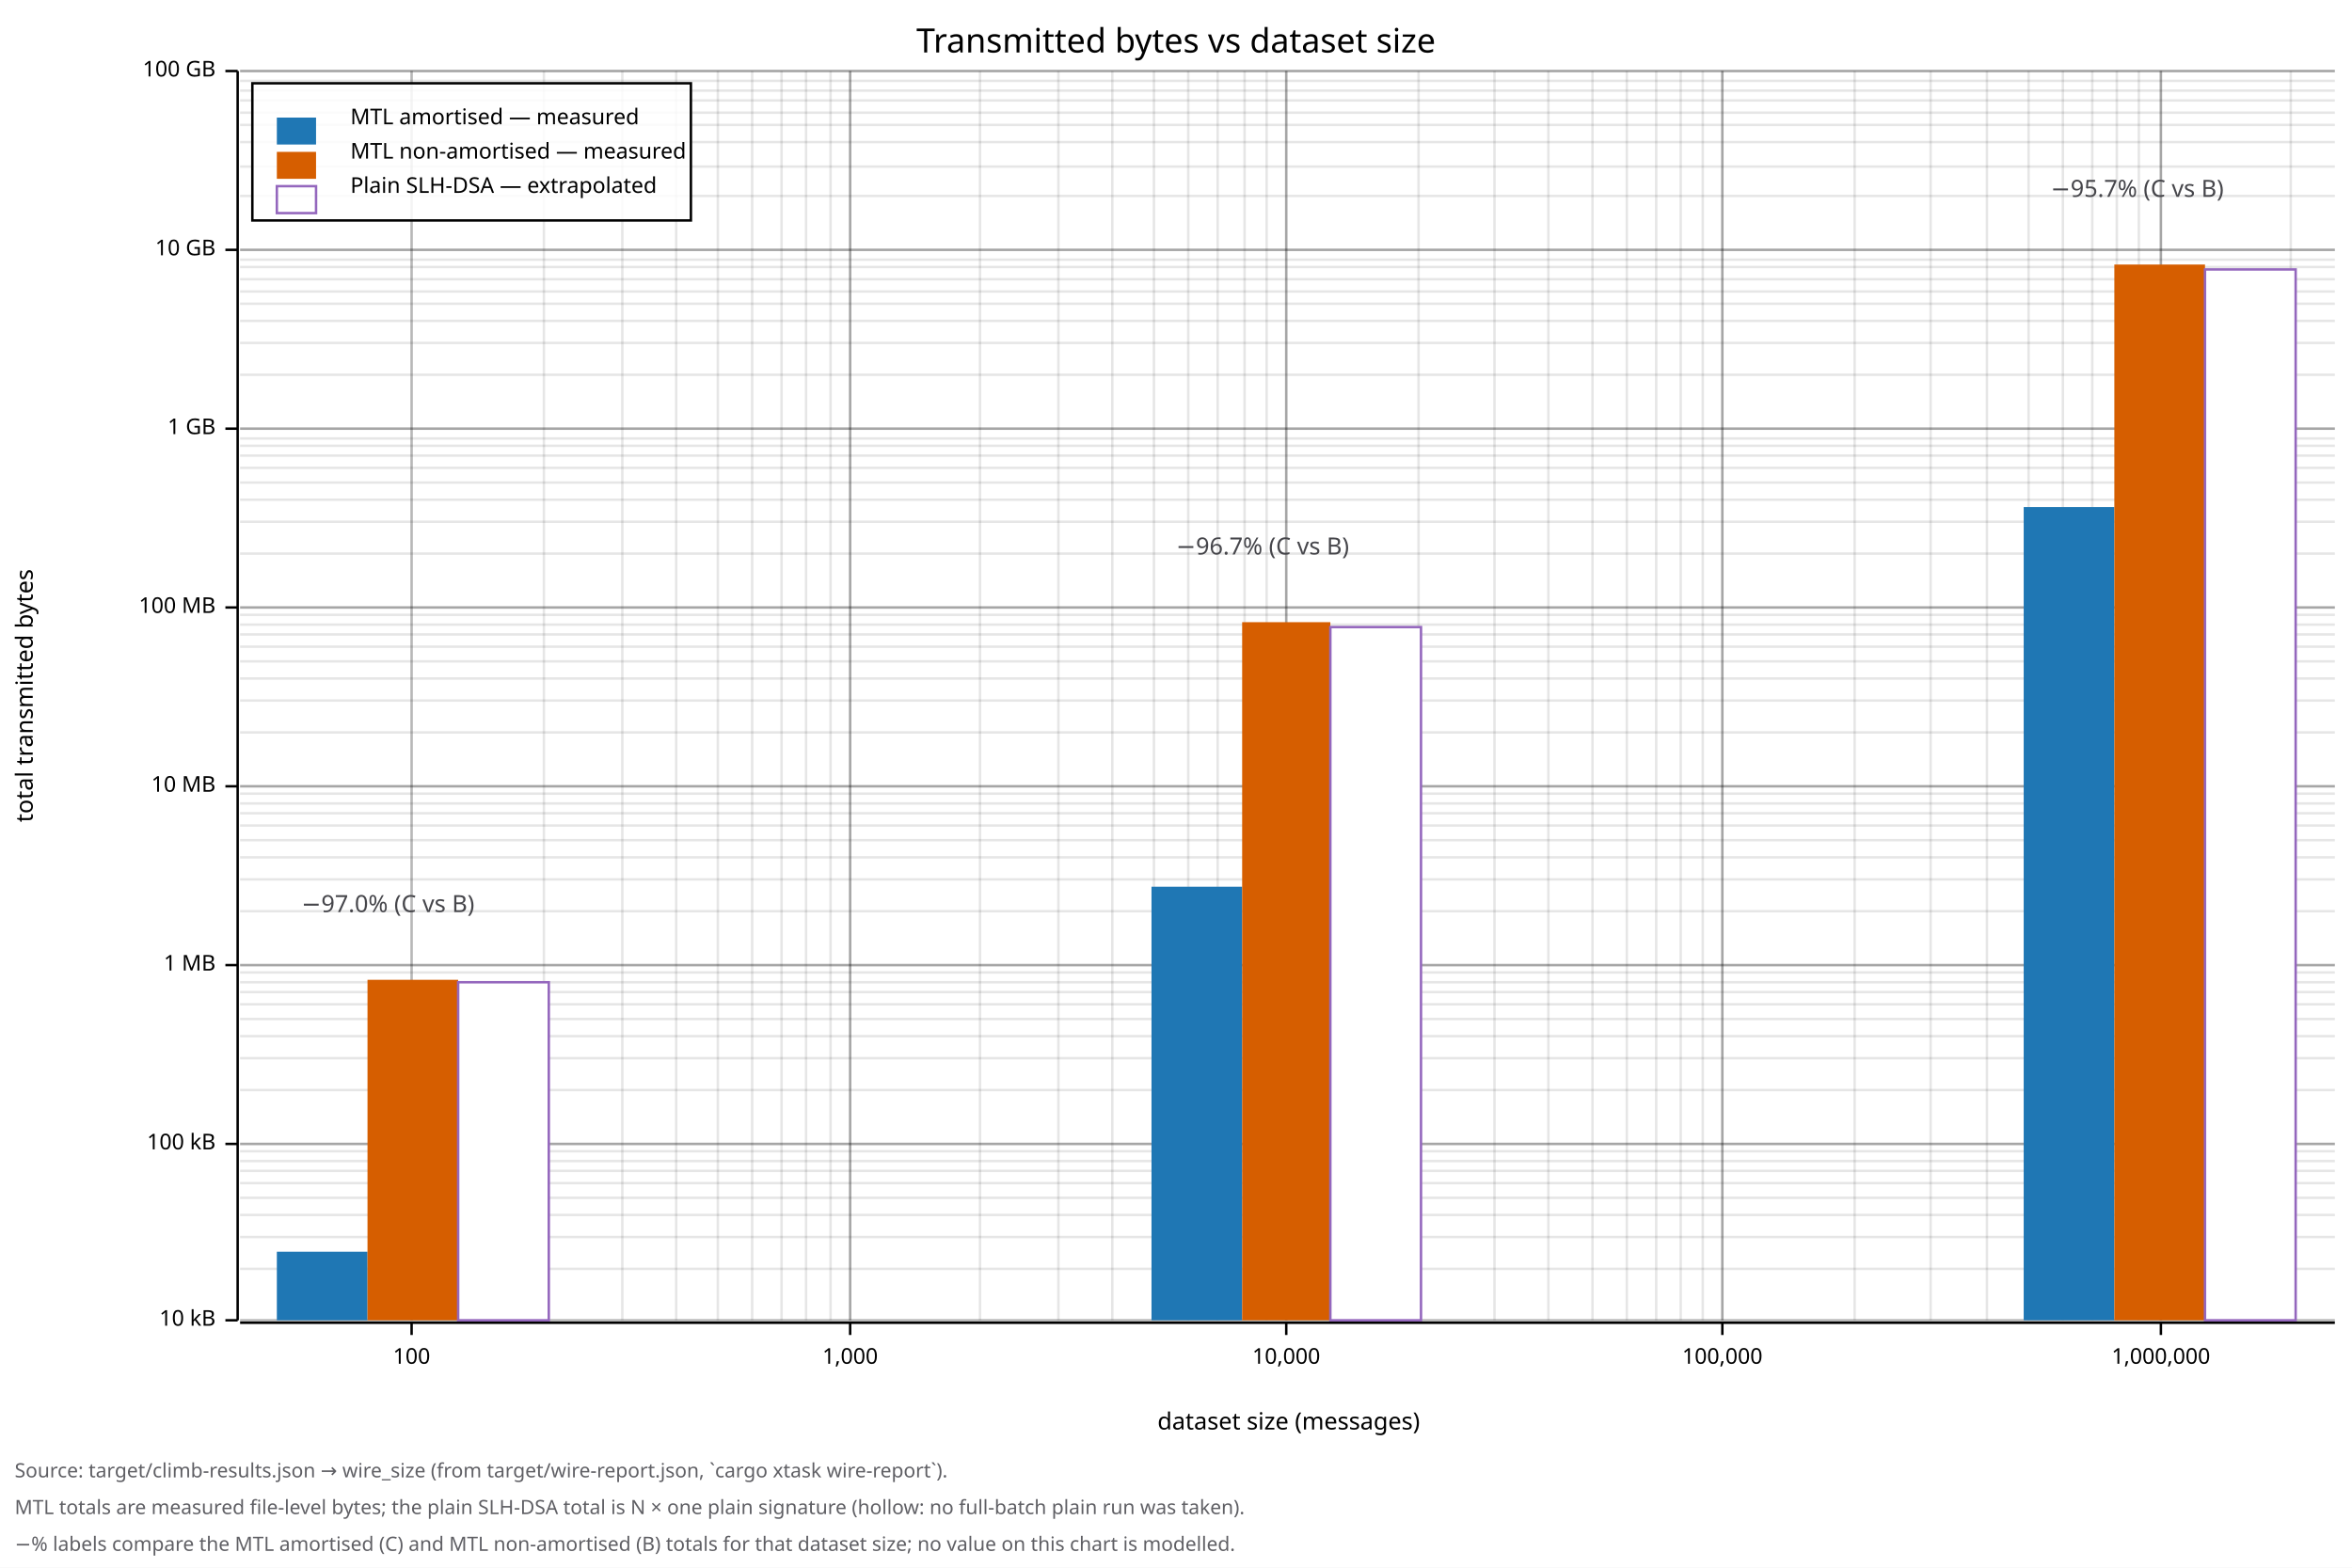
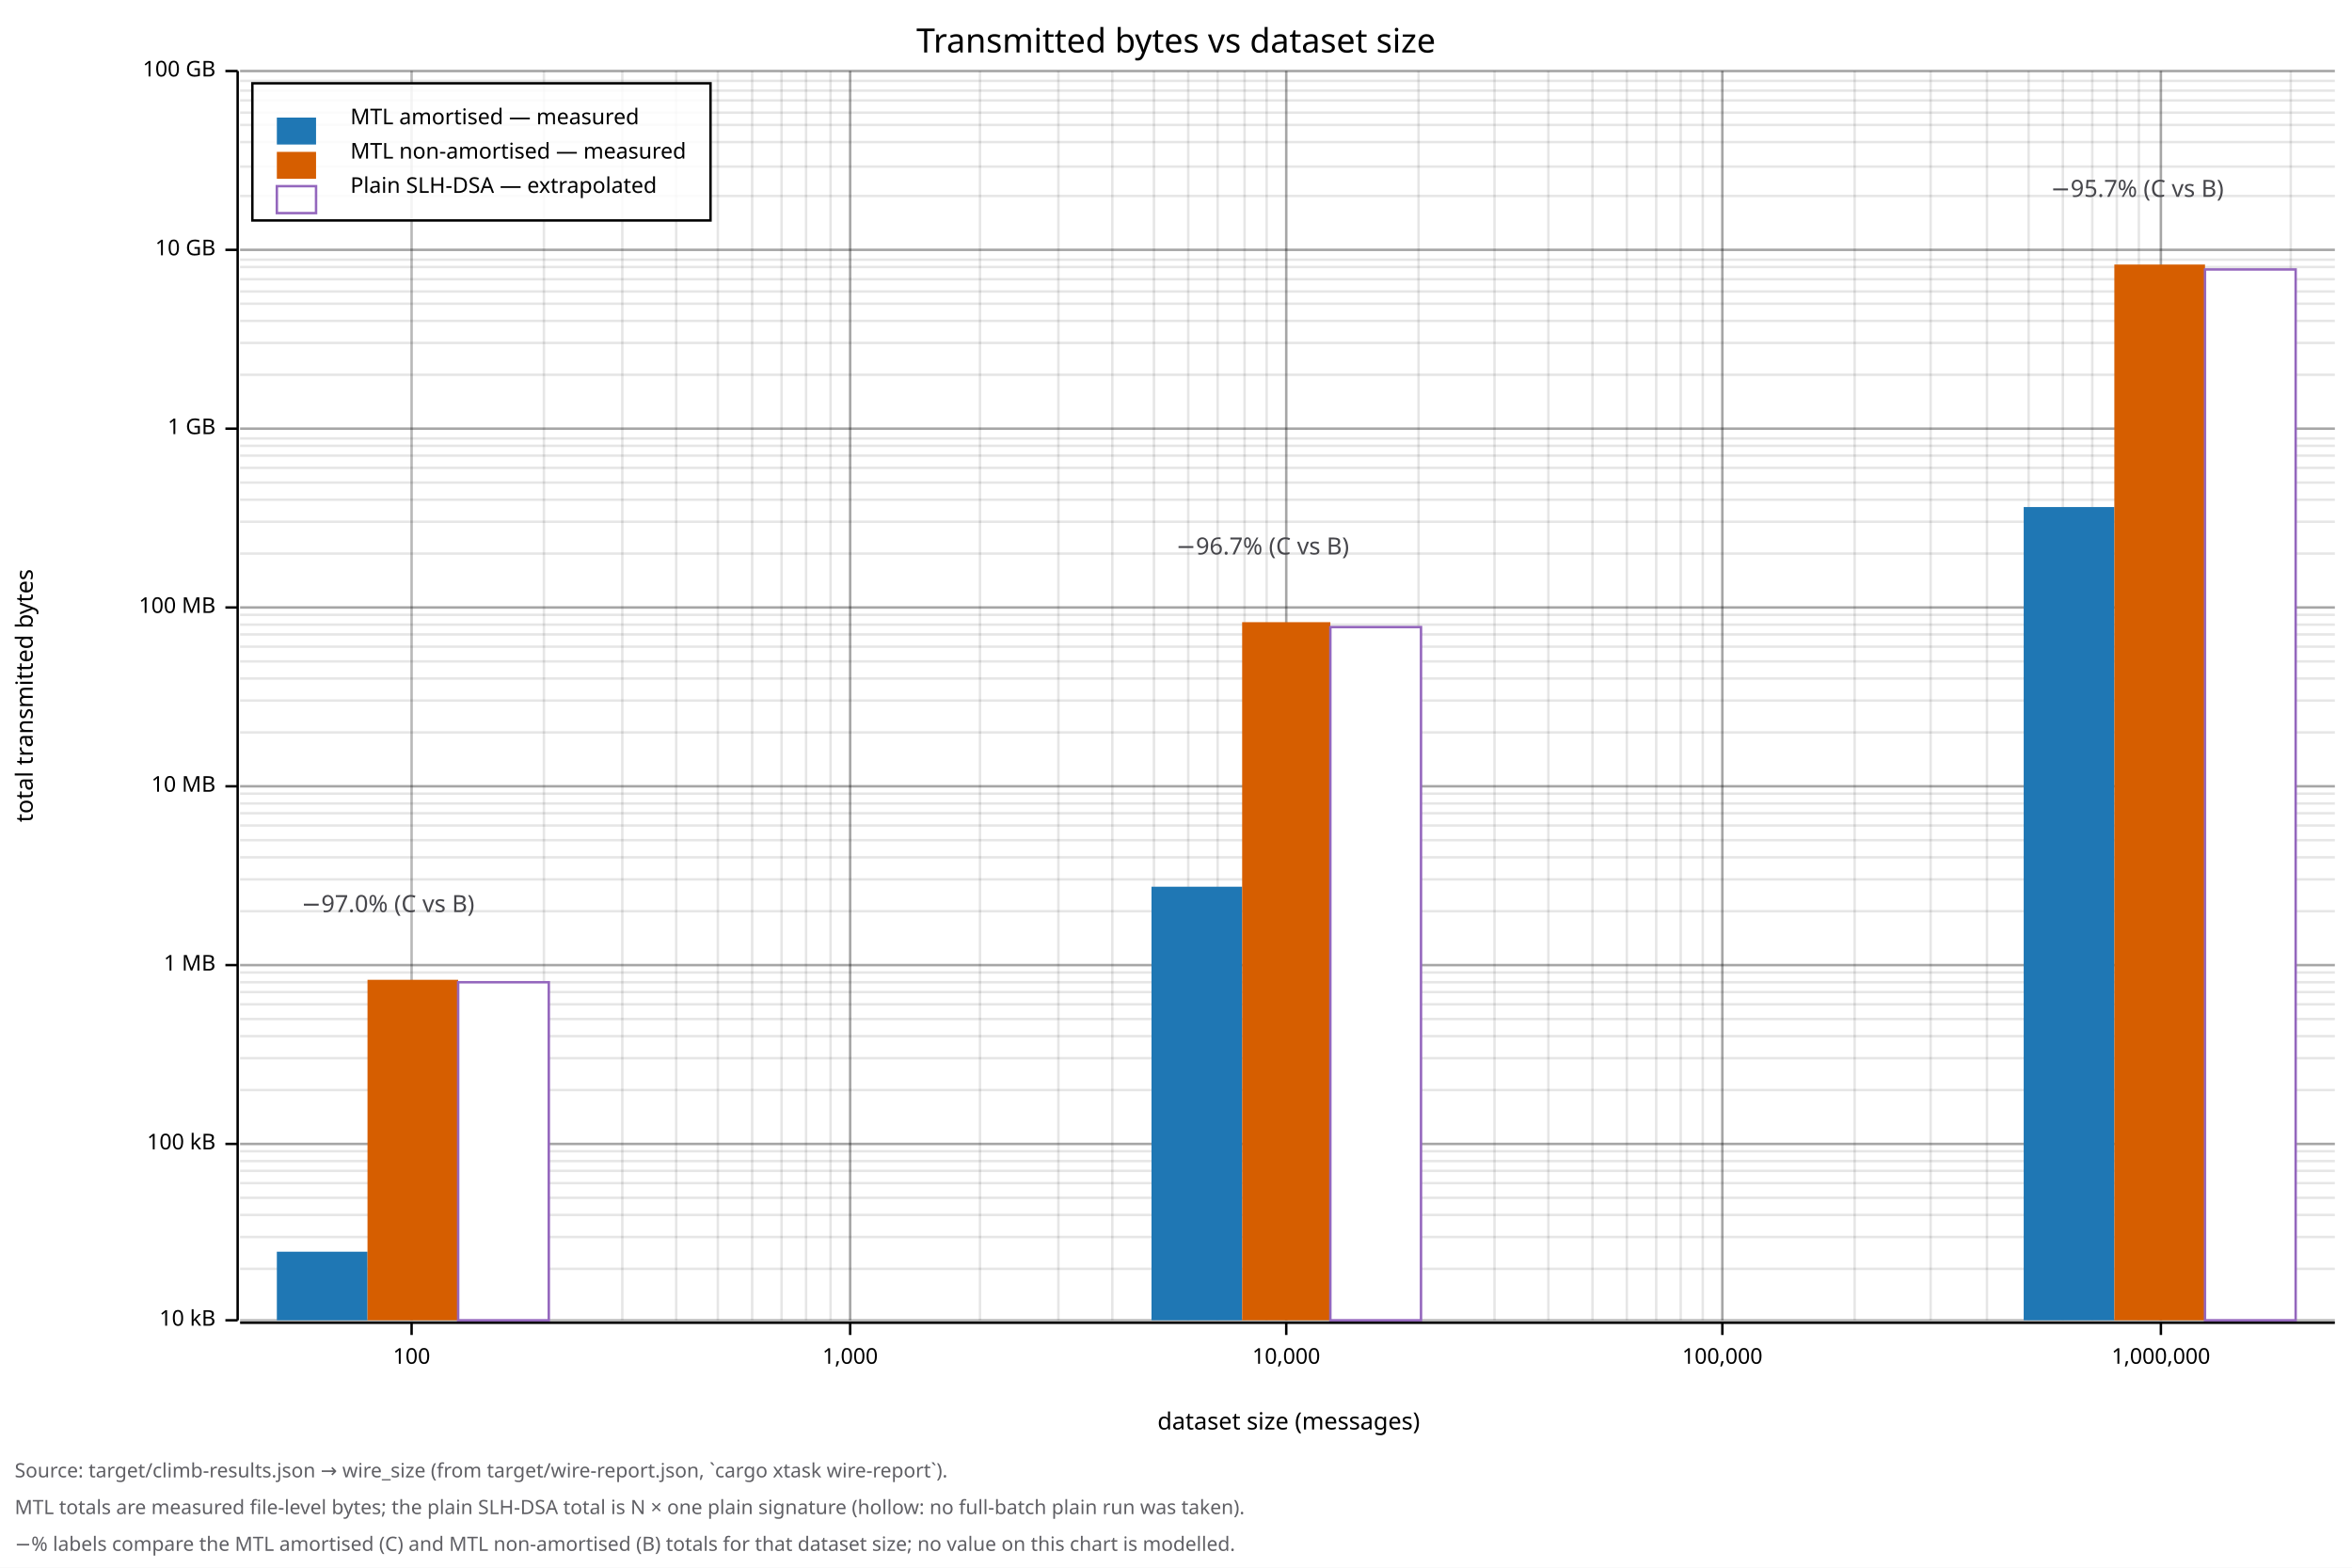
<svg xmlns="http://www.w3.org/2000/svg" width="960" height="640" viewBox="0 0 960 640">
  <rect x="0" y="0" width="960" height="640" opacity="1" fill="#FFFFFF" stroke="none" />
  <text x="480" y="11" dy="0.76em" text-anchor="middle" font-family="sans-serif" font-size="13.71" opacity="1" fill="#000000">
Transmitted bytes vs dataset size
</text>
  <line opacity="0.1" stroke="#000000" stroke-width="1" x1="168" y1="539" x2="168" y2="29" />
  <line opacity="0.1" stroke="#000000" stroke-width="1" x1="222" y1="539" x2="222" y2="29" />
  <line opacity="0.1" stroke="#000000" stroke-width="1" x1="254" y1="539" x2="254" y2="29" />
  <line opacity="0.1" stroke="#000000" stroke-width="1" x1="276" y1="539" x2="276" y2="29" />
  <line opacity="0.1" stroke="#000000" stroke-width="1" x1="293" y1="539" x2="293" y2="29" />
  <line opacity="0.1" stroke="#000000" stroke-width="1" x1="307" y1="539" x2="307" y2="29" />
  <line opacity="0.1" stroke="#000000" stroke-width="1" x1="319" y1="539" x2="319" y2="29" />
  <line opacity="0.1" stroke="#000000" stroke-width="1" x1="329" y1="539" x2="329" y2="29" />
  <line opacity="0.1" stroke="#000000" stroke-width="1" x1="339" y1="539" x2="339" y2="29" />
  <line opacity="0.1" stroke="#000000" stroke-width="1" x1="347" y1="539" x2="347" y2="29" />
  <line opacity="0.1" stroke="#000000" stroke-width="1" x1="347" y1="539" x2="347" y2="29" />
  <line opacity="0.1" stroke="#000000" stroke-width="1" x1="400" y1="539" x2="400" y2="29" />
  <line opacity="0.1" stroke="#000000" stroke-width="1" x1="432" y1="539" x2="432" y2="29" />
  <line opacity="0.1" stroke="#000000" stroke-width="1" x1="454" y1="539" x2="454" y2="29" />
  <line opacity="0.1" stroke="#000000" stroke-width="1" x1="471" y1="539" x2="471" y2="29" />
  <line opacity="0.1" stroke="#000000" stroke-width="1" x1="485" y1="539" x2="485" y2="29" />
  <line opacity="0.1" stroke="#000000" stroke-width="1" x1="497" y1="539" x2="497" y2="29" />
  <line opacity="0.1" stroke="#000000" stroke-width="1" x1="508" y1="539" x2="508" y2="29" />
  <line opacity="0.1" stroke="#000000" stroke-width="1" x1="517" y1="539" x2="517" y2="29" />
  <line opacity="0.1" stroke="#000000" stroke-width="1" x1="525" y1="539" x2="525" y2="29" />
  <line opacity="0.1" stroke="#000000" stroke-width="1" x1="525" y1="539" x2="525" y2="29" />
  <line opacity="0.1" stroke="#000000" stroke-width="1" x1="579" y1="539" x2="579" y2="29" />
  <line opacity="0.1" stroke="#000000" stroke-width="1" x1="610" y1="539" x2="610" y2="29" />
  <line opacity="0.1" stroke="#000000" stroke-width="1" x1="632" y1="539" x2="632" y2="29" />
  <line opacity="0.1" stroke="#000000" stroke-width="1" x1="650" y1="539" x2="650" y2="29" />
  <line opacity="0.1" stroke="#000000" stroke-width="1" x1="664" y1="539" x2="664" y2="29" />
  <line opacity="0.1" stroke="#000000" stroke-width="1" x1="676" y1="539" x2="676" y2="29" />
  <line opacity="0.1" stroke="#000000" stroke-width="1" x1="686" y1="539" x2="686" y2="29" />
  <line opacity="0.1" stroke="#000000" stroke-width="1" x1="695" y1="539" x2="695" y2="29" />
  <line opacity="0.1" stroke="#000000" stroke-width="1" x1="703" y1="539" x2="703" y2="29" />
  <line opacity="0.1" stroke="#000000" stroke-width="1" x1="703" y1="539" x2="703" y2="29" />
  <line opacity="0.1" stroke="#000000" stroke-width="1" x1="757" y1="539" x2="757" y2="29" />
  <line opacity="0.1" stroke="#000000" stroke-width="1" x1="788" y1="539" x2="788" y2="29" />
  <line opacity="0.1" stroke="#000000" stroke-width="1" x1="811" y1="539" x2="811" y2="29" />
  <line opacity="0.1" stroke="#000000" stroke-width="1" x1="828" y1="539" x2="828" y2="29" />
  <line opacity="0.1" stroke="#000000" stroke-width="1" x1="842" y1="539" x2="842" y2="29" />
  <line opacity="0.1" stroke="#000000" stroke-width="1" x1="854" y1="539" x2="854" y2="29" />
  <line opacity="0.1" stroke="#000000" stroke-width="1" x1="864" y1="539" x2="864" y2="29" />
  <line opacity="0.1" stroke="#000000" stroke-width="1" x1="873" y1="539" x2="873" y2="29" />
  <line opacity="0.1" stroke="#000000" stroke-width="1" x1="882" y1="539" x2="882" y2="29" />
  <line opacity="0.1" stroke="#000000" stroke-width="1" x1="882" y1="539" x2="882" y2="29" />
  <line opacity="0.1" stroke="#000000" stroke-width="1" x1="935" y1="539" x2="935" y2="29" />
  <line opacity="0.1" stroke="#000000" stroke-width="1" x1="98" y1="539" x2="953" y2="539" />
  <line opacity="0.1" stroke="#000000" stroke-width="1" x1="98" y1="518" x2="953" y2="518" />
  <line opacity="0.1" stroke="#000000" stroke-width="1" x1="98" y1="505" x2="953" y2="505" />
  <line opacity="0.1" stroke="#000000" stroke-width="1" x1="98" y1="496" x2="953" y2="496" />
  <line opacity="0.1" stroke="#000000" stroke-width="1" x1="98" y1="489" x2="953" y2="489" />
  <line opacity="0.1" stroke="#000000" stroke-width="1" x1="98" y1="483" x2="953" y2="483" />
  <line opacity="0.1" stroke="#000000" stroke-width="1" x1="98" y1="478" x2="953" y2="478" />
  <line opacity="0.1" stroke="#000000" stroke-width="1" x1="98" y1="474" x2="953" y2="474" />
  <line opacity="0.1" stroke="#000000" stroke-width="1" x1="98" y1="470" x2="953" y2="470" />
  <line opacity="0.1" stroke="#000000" stroke-width="1" x1="98" y1="467" x2="953" y2="467" />
  <line opacity="0.1" stroke="#000000" stroke-width="1" x1="98" y1="467" x2="953" y2="467" />
  <line opacity="0.1" stroke="#000000" stroke-width="1" x1="98" y1="445" x2="953" y2="445" />
  <line opacity="0.1" stroke="#000000" stroke-width="1" x1="98" y1="432" x2="953" y2="432" />
  <line opacity="0.1" stroke="#000000" stroke-width="1" x1="98" y1="423" x2="953" y2="423" />
  <line opacity="0.1" stroke="#000000" stroke-width="1" x1="98" y1="416" x2="953" y2="416" />
  <line opacity="0.1" stroke="#000000" stroke-width="1" x1="98" y1="410" x2="953" y2="410" />
  <line opacity="0.1" stroke="#000000" stroke-width="1" x1="98" y1="405" x2="953" y2="405" />
  <line opacity="0.1" stroke="#000000" stroke-width="1" x1="98" y1="401" x2="953" y2="401" />
  <line opacity="0.1" stroke="#000000" stroke-width="1" x1="98" y1="397" x2="953" y2="397" />
  <line opacity="0.1" stroke="#000000" stroke-width="1" x1="98" y1="394" x2="953" y2="394" />
  <line opacity="0.1" stroke="#000000" stroke-width="1" x1="98" y1="394" x2="953" y2="394" />
  <line opacity="0.1" stroke="#000000" stroke-width="1" x1="98" y1="372" x2="953" y2="372" />
  <line opacity="0.1" stroke="#000000" stroke-width="1" x1="98" y1="359" x2="953" y2="359" />
  <line opacity="0.1" stroke="#000000" stroke-width="1" x1="98" y1="350" x2="953" y2="350" />
  <line opacity="0.1" stroke="#000000" stroke-width="1" x1="98" y1="343" x2="953" y2="343" />
  <line opacity="0.1" stroke="#000000" stroke-width="1" x1="98" y1="337" x2="953" y2="337" />
  <line opacity="0.1" stroke="#000000" stroke-width="1" x1="98" y1="332" x2="953" y2="332" />
  <line opacity="0.1" stroke="#000000" stroke-width="1" x1="98" y1="328" x2="953" y2="328" />
  <line opacity="0.1" stroke="#000000" stroke-width="1" x1="98" y1="324" x2="953" y2="324" />
  <line opacity="0.1" stroke="#000000" stroke-width="1" x1="98" y1="321" x2="953" y2="321" />
  <line opacity="0.1" stroke="#000000" stroke-width="1" x1="98" y1="321" x2="953" y2="321" />
  <line opacity="0.1" stroke="#000000" stroke-width="1" x1="98" y1="299" x2="953" y2="299" />
  <line opacity="0.1" stroke="#000000" stroke-width="1" x1="98" y1="286" x2="953" y2="286" />
  <line opacity="0.1" stroke="#000000" stroke-width="1" x1="98" y1="277" x2="953" y2="277" />
  <line opacity="0.1" stroke="#000000" stroke-width="1" x1="98" y1="270" x2="953" y2="270" />
  <line opacity="0.1" stroke="#000000" stroke-width="1" x1="98" y1="264" x2="953" y2="264" />
  <line opacity="0.1" stroke="#000000" stroke-width="1" x1="98" y1="259" x2="953" y2="259" />
  <line opacity="0.1" stroke="#000000" stroke-width="1" x1="98" y1="255" x2="953" y2="255" />
  <line opacity="0.1" stroke="#000000" stroke-width="1" x1="98" y1="251" x2="953" y2="251" />
  <line opacity="0.1" stroke="#000000" stroke-width="1" x1="98" y1="248" x2="953" y2="248" />
  <line opacity="0.1" stroke="#000000" stroke-width="1" x1="98" y1="248" x2="953" y2="248" />
  <line opacity="0.1" stroke="#000000" stroke-width="1" x1="98" y1="226" x2="953" y2="226" />
  <line opacity="0.1" stroke="#000000" stroke-width="1" x1="98" y1="213" x2="953" y2="213" />
  <line opacity="0.1" stroke="#000000" stroke-width="1" x1="98" y1="204" x2="953" y2="204" />
  <line opacity="0.1" stroke="#000000" stroke-width="1" x1="98" y1="197" x2="953" y2="197" />
  <line opacity="0.1" stroke="#000000" stroke-width="1" x1="98" y1="191" x2="953" y2="191" />
  <line opacity="0.1" stroke="#000000" stroke-width="1" x1="98" y1="186" x2="953" y2="186" />
  <line opacity="0.1" stroke="#000000" stroke-width="1" x1="98" y1="182" x2="953" y2="182" />
  <line opacity="0.1" stroke="#000000" stroke-width="1" x1="98" y1="179" x2="953" y2="179" />
  <line opacity="0.1" stroke="#000000" stroke-width="1" x1="98" y1="175" x2="953" y2="175" />
  <line opacity="0.1" stroke="#000000" stroke-width="1" x1="98" y1="175" x2="953" y2="175" />
  <line opacity="0.1" stroke="#000000" stroke-width="1" x1="98" y1="153" x2="953" y2="153" />
  <line opacity="0.1" stroke="#000000" stroke-width="1" x1="98" y1="140" x2="953" y2="140" />
  <line opacity="0.1" stroke="#000000" stroke-width="1" x1="98" y1="131" x2="953" y2="131" />
  <line opacity="0.1" stroke="#000000" stroke-width="1" x1="98" y1="124" x2="953" y2="124" />
  <line opacity="0.1" stroke="#000000" stroke-width="1" x1="98" y1="119" x2="953" y2="119" />
  <line opacity="0.1" stroke="#000000" stroke-width="1" x1="98" y1="114" x2="953" y2="114" />
  <line opacity="0.1" stroke="#000000" stroke-width="1" x1="98" y1="109" x2="953" y2="109" />
  <line opacity="0.1" stroke="#000000" stroke-width="1" x1="98" y1="106" x2="953" y2="106" />
  <line opacity="0.1" stroke="#000000" stroke-width="1" x1="98" y1="102" x2="953" y2="102" />
  <line opacity="0.1" stroke="#000000" stroke-width="1" x1="98" y1="102" x2="953" y2="102" />
  <line opacity="0.1" stroke="#000000" stroke-width="1" x1="98" y1="80" x2="953" y2="80" />
  <line opacity="0.1" stroke="#000000" stroke-width="1" x1="98" y1="68" x2="953" y2="68" />
  <line opacity="0.1" stroke="#000000" stroke-width="1" x1="98" y1="58" x2="953" y2="58" />
  <line opacity="0.1" stroke="#000000" stroke-width="1" x1="98" y1="51" x2="953" y2="51" />
  <line opacity="0.1" stroke="#000000" stroke-width="1" x1="98" y1="46" x2="953" y2="46" />
  <line opacity="0.1" stroke="#000000" stroke-width="1" x1="98" y1="41" x2="953" y2="41" />
  <line opacity="0.1" stroke="#000000" stroke-width="1" x1="98" y1="37" x2="953" y2="37" />
  <line opacity="0.1" stroke="#000000" stroke-width="1" x1="98" y1="33" x2="953" y2="33" />
  <line opacity="0.1" stroke="#000000" stroke-width="1" x1="98" y1="29" x2="953" y2="29" />
  <line opacity="0.1" stroke="#000000" stroke-width="1" x1="98" y1="29" x2="953" y2="29" />
  <text x="6" y="284" dy="0.76em" text-anchor="middle" font-family="sans-serif" font-size="9.677" opacity="1" fill="#000000" transform="rotate(270, 6, 284)">
total transmitted bytes
</text>
  <text x="526" y="586" dy="-0.5ex" text-anchor="middle" font-family="sans-serif" font-size="9.677" opacity="1" fill="#000000">
dataset size (messages)
</text>
  <line opacity="0.2" stroke="#000000" stroke-width="1" x1="168" y1="539" x2="168" y2="29" />
  <line opacity="0.2" stroke="#000000" stroke-width="1" x1="347" y1="539" x2="347" y2="29" />
  <line opacity="0.2" stroke="#000000" stroke-width="1" x1="525" y1="539" x2="525" y2="29" />
  <line opacity="0.2" stroke="#000000" stroke-width="1" x1="703" y1="539" x2="703" y2="29" />
  <line opacity="0.2" stroke="#000000" stroke-width="1" x1="882" y1="539" x2="882" y2="29" />
  <line opacity="0.2" stroke="#000000" stroke-width="1" x1="98" y1="539" x2="953" y2="539" />
  <line opacity="0.2" stroke="#000000" stroke-width="1" x1="98" y1="467" x2="953" y2="467" />
  <line opacity="0.2" stroke="#000000" stroke-width="1" x1="98" y1="394" x2="953" y2="394" />
  <line opacity="0.2" stroke="#000000" stroke-width="1" x1="98" y1="321" x2="953" y2="321" />
  <line opacity="0.2" stroke="#000000" stroke-width="1" x1="98" y1="248" x2="953" y2="248" />
  <line opacity="0.2" stroke="#000000" stroke-width="1" x1="98" y1="175" x2="953" y2="175" />
  <line opacity="0.2" stroke="#000000" stroke-width="1" x1="98" y1="102" x2="953" y2="102" />
  <line opacity="0.2" stroke="#000000" stroke-width="1" x1="98" y1="29" x2="953" y2="29" />
  <polyline fill="none" opacity="1" stroke="#000000" stroke-width="1" points="97,29 97,539 " />
  <text x="88" y="539" dy="0.5ex" text-anchor="end" font-family="sans-serif" font-size="8.871" opacity="1" fill="#000000">
10 kB
</text>
  <polyline fill="none" opacity="1" stroke="#000000" stroke-width="1" points="92,539 97,539 " />
  <text x="88" y="467" dy="0.5ex" text-anchor="end" font-family="sans-serif" font-size="8.871" opacity="1" fill="#000000">
100 kB
</text>
  <polyline fill="none" opacity="1" stroke="#000000" stroke-width="1" points="92,467 97,467 " />
  <text x="88" y="394" dy="0.5ex" text-anchor="end" font-family="sans-serif" font-size="8.871" opacity="1" fill="#000000">
1 MB
</text>
  <polyline fill="none" opacity="1" stroke="#000000" stroke-width="1" points="92,394 97,394 " />
  <text x="88" y="321" dy="0.5ex" text-anchor="end" font-family="sans-serif" font-size="8.871" opacity="1" fill="#000000">
10 MB
</text>
  <polyline fill="none" opacity="1" stroke="#000000" stroke-width="1" points="92,321 97,321 " />
  <text x="88" y="248" dy="0.5ex" text-anchor="end" font-family="sans-serif" font-size="8.871" opacity="1" fill="#000000">
100 MB
</text>
  <polyline fill="none" opacity="1" stroke="#000000" stroke-width="1" points="92,248 97,248 " />
  <text x="88" y="175" dy="0.5ex" text-anchor="end" font-family="sans-serif" font-size="8.871" opacity="1" fill="#000000">
1 GB
</text>
  <polyline fill="none" opacity="1" stroke="#000000" stroke-width="1" points="92,175 97,175 " />
  <text x="88" y="102" dy="0.5ex" text-anchor="end" font-family="sans-serif" font-size="8.871" opacity="1" fill="#000000">
10 GB
</text>
  <polyline fill="none" opacity="1" stroke="#000000" stroke-width="1" points="92,102 97,102 " />
  <text x="88" y="29" dy="0.5ex" text-anchor="end" font-family="sans-serif" font-size="8.871" opacity="1" fill="#000000">
100 GB
</text>
  <polyline fill="none" opacity="1" stroke="#000000" stroke-width="1" points="92,29 97,29 " />
  <polyline fill="none" opacity="1" stroke="#000000" stroke-width="1" points="98,540 953,540 " />
  <text x="168" y="550" dy="0.76em" text-anchor="middle" font-family="sans-serif" font-size="8.871" opacity="1" fill="#000000">
100
</text>
  <polyline fill="none" opacity="1" stroke="#000000" stroke-width="1" points="168,540 168,545 " />
  <text x="347" y="550" dy="0.76em" text-anchor="middle" font-family="sans-serif" font-size="8.871" opacity="1" fill="#000000">
1,000
</text>
  <polyline fill="none" opacity="1" stroke="#000000" stroke-width="1" points="347,540 347,545 " />
  <text x="525" y="550" dy="0.76em" text-anchor="middle" font-family="sans-serif" font-size="8.871" opacity="1" fill="#000000">
10,000
</text>
  <polyline fill="none" opacity="1" stroke="#000000" stroke-width="1" points="525,540 525,545 " />
  <text x="703" y="550" dy="0.76em" text-anchor="middle" font-family="sans-serif" font-size="8.871" opacity="1" fill="#000000">
100,000
</text>
  <polyline fill="none" opacity="1" stroke="#000000" stroke-width="1" points="703,540 703,545 " />
  <text x="882" y="550" dy="0.76em" text-anchor="middle" font-family="sans-serif" font-size="8.871" opacity="1" fill="#000000">
1,000,000
</text>
  <polyline fill="none" opacity="1" stroke="#000000" stroke-width="1" points="882,540 882,545 " />
  <rect x="113" y="511" width="37" height="28" opacity="1" fill="#1F77B4" stroke="none" />
  <rect x="470" y="362" width="37" height="177" opacity="1" fill="#1F77B4" stroke="none" />
  <rect x="826" y="207" width="37" height="332" opacity="1" fill="#1F77B4" stroke="none" />
  <rect x="150" y="400" width="37" height="139" opacity="1" fill="#D65E00" stroke="none" />
  <rect x="507" y="254" width="36" height="285" opacity="1" fill="#D65E00" stroke="none" />
  <rect x="863" y="108" width="37" height="431" opacity="1" fill="#D65E00" stroke="none" />
  <rect x="187" y="401" width="37" height="138" opacity="1" fill="#FFFFFF" stroke="none" />
  <rect x="543" y="256" width="37" height="283" opacity="1" fill="#FFFFFF" stroke="none" />
  <rect x="900" y="110" width="37" height="429" opacity="1" fill="#FFFFFF" stroke="none" />
  <rect x="187" y="401" width="37" height="138" opacity="1" fill="none" stroke="#9467BD" />
  <rect x="543" y="256" width="37" height="283" opacity="1" fill="none" stroke="#9467BD" />
  <rect x="900" y="110" width="37" height="429" opacity="1" fill="none" stroke="#9467BD" />
  <text x="123" y="365" dy="0.76em" text-anchor="start" font-family="sans-serif" font-size="9.677" opacity="1" fill="#46464B">
−97.0% (C vs B)
</text>
  <text x="480" y="219" dy="0.76em" text-anchor="start" font-family="sans-serif" font-size="9.677" opacity="1" fill="#46464B">
−96.7% (C vs B)
</text>
  <text x="837" y="73" dy="0.76em" text-anchor="start" font-family="sans-serif" font-size="9.677" opacity="1" fill="#46464B">
−95.7% (C vs B)
</text>
-   <rect x="103" y="34" width="179" height="56" opacity="0.85" fill="#FFFFFF" stroke="none" />
-   <rect x="103" y="34" width="179" height="56" opacity="1" fill="none" stroke="#000000" />
+   <rect x="103" y="34" width="187" height="56" opacity="0.85" fill="#FFFFFF" stroke="none" />
+   <rect x="103" y="34" width="187" height="56" opacity="1" fill="none" stroke="#000000" />
  <text x="143" y="44" dy="0.76em" text-anchor="start" font-family="sans-serif" font-size="8.871" opacity="1" fill="#000000">
MTL amortised — measured
</text>
  <text x="143" y="58" dy="0.76em" text-anchor="start" font-family="sans-serif" font-size="8.871" opacity="1" fill="#000000">
MTL non-amortised — measured
</text>
  <text x="143" y="72" dy="0.76em" text-anchor="start" font-family="sans-serif" font-size="8.871" opacity="1" fill="#000000">
Plain SLH-DSA — extrapolated
</text>
  <rect x="113" y="48" width="16" height="11" opacity="1" fill="#1F77B4" stroke="none" />
  <rect x="113" y="62" width="16" height="11" opacity="1" fill="#D65E00" stroke="none" />
  <rect x="113" y="76" width="16" height="11" opacity="1" fill="none" stroke="#9467BD" />
  <text x="6" y="597" dy="0.76em" text-anchor="start" font-family="sans-serif" font-size="8.065" opacity="1" fill="#5F5F64">
Source: target/climb-results.json → wire_size (from target/wire-report.json, `cargo xtask wire-report`).
</text>
  <text x="6" y="612" dy="0.76em" text-anchor="start" font-family="sans-serif" font-size="8.065" opacity="1" fill="#5F5F64">
MTL totals are measured file-level bytes; the plain SLH-DSA total is N × one plain signature (hollow: no full-batch plain run was taken).
</text>
  <text x="6" y="627" dy="0.76em" text-anchor="start" font-family="sans-serif" font-size="8.065" opacity="1" fill="#5F5F64">
−% labels compare the MTL amortised (C) and MTL non-amortised (B) totals for that dataset size; no value on this chart is modelled.
</text>
</svg>
